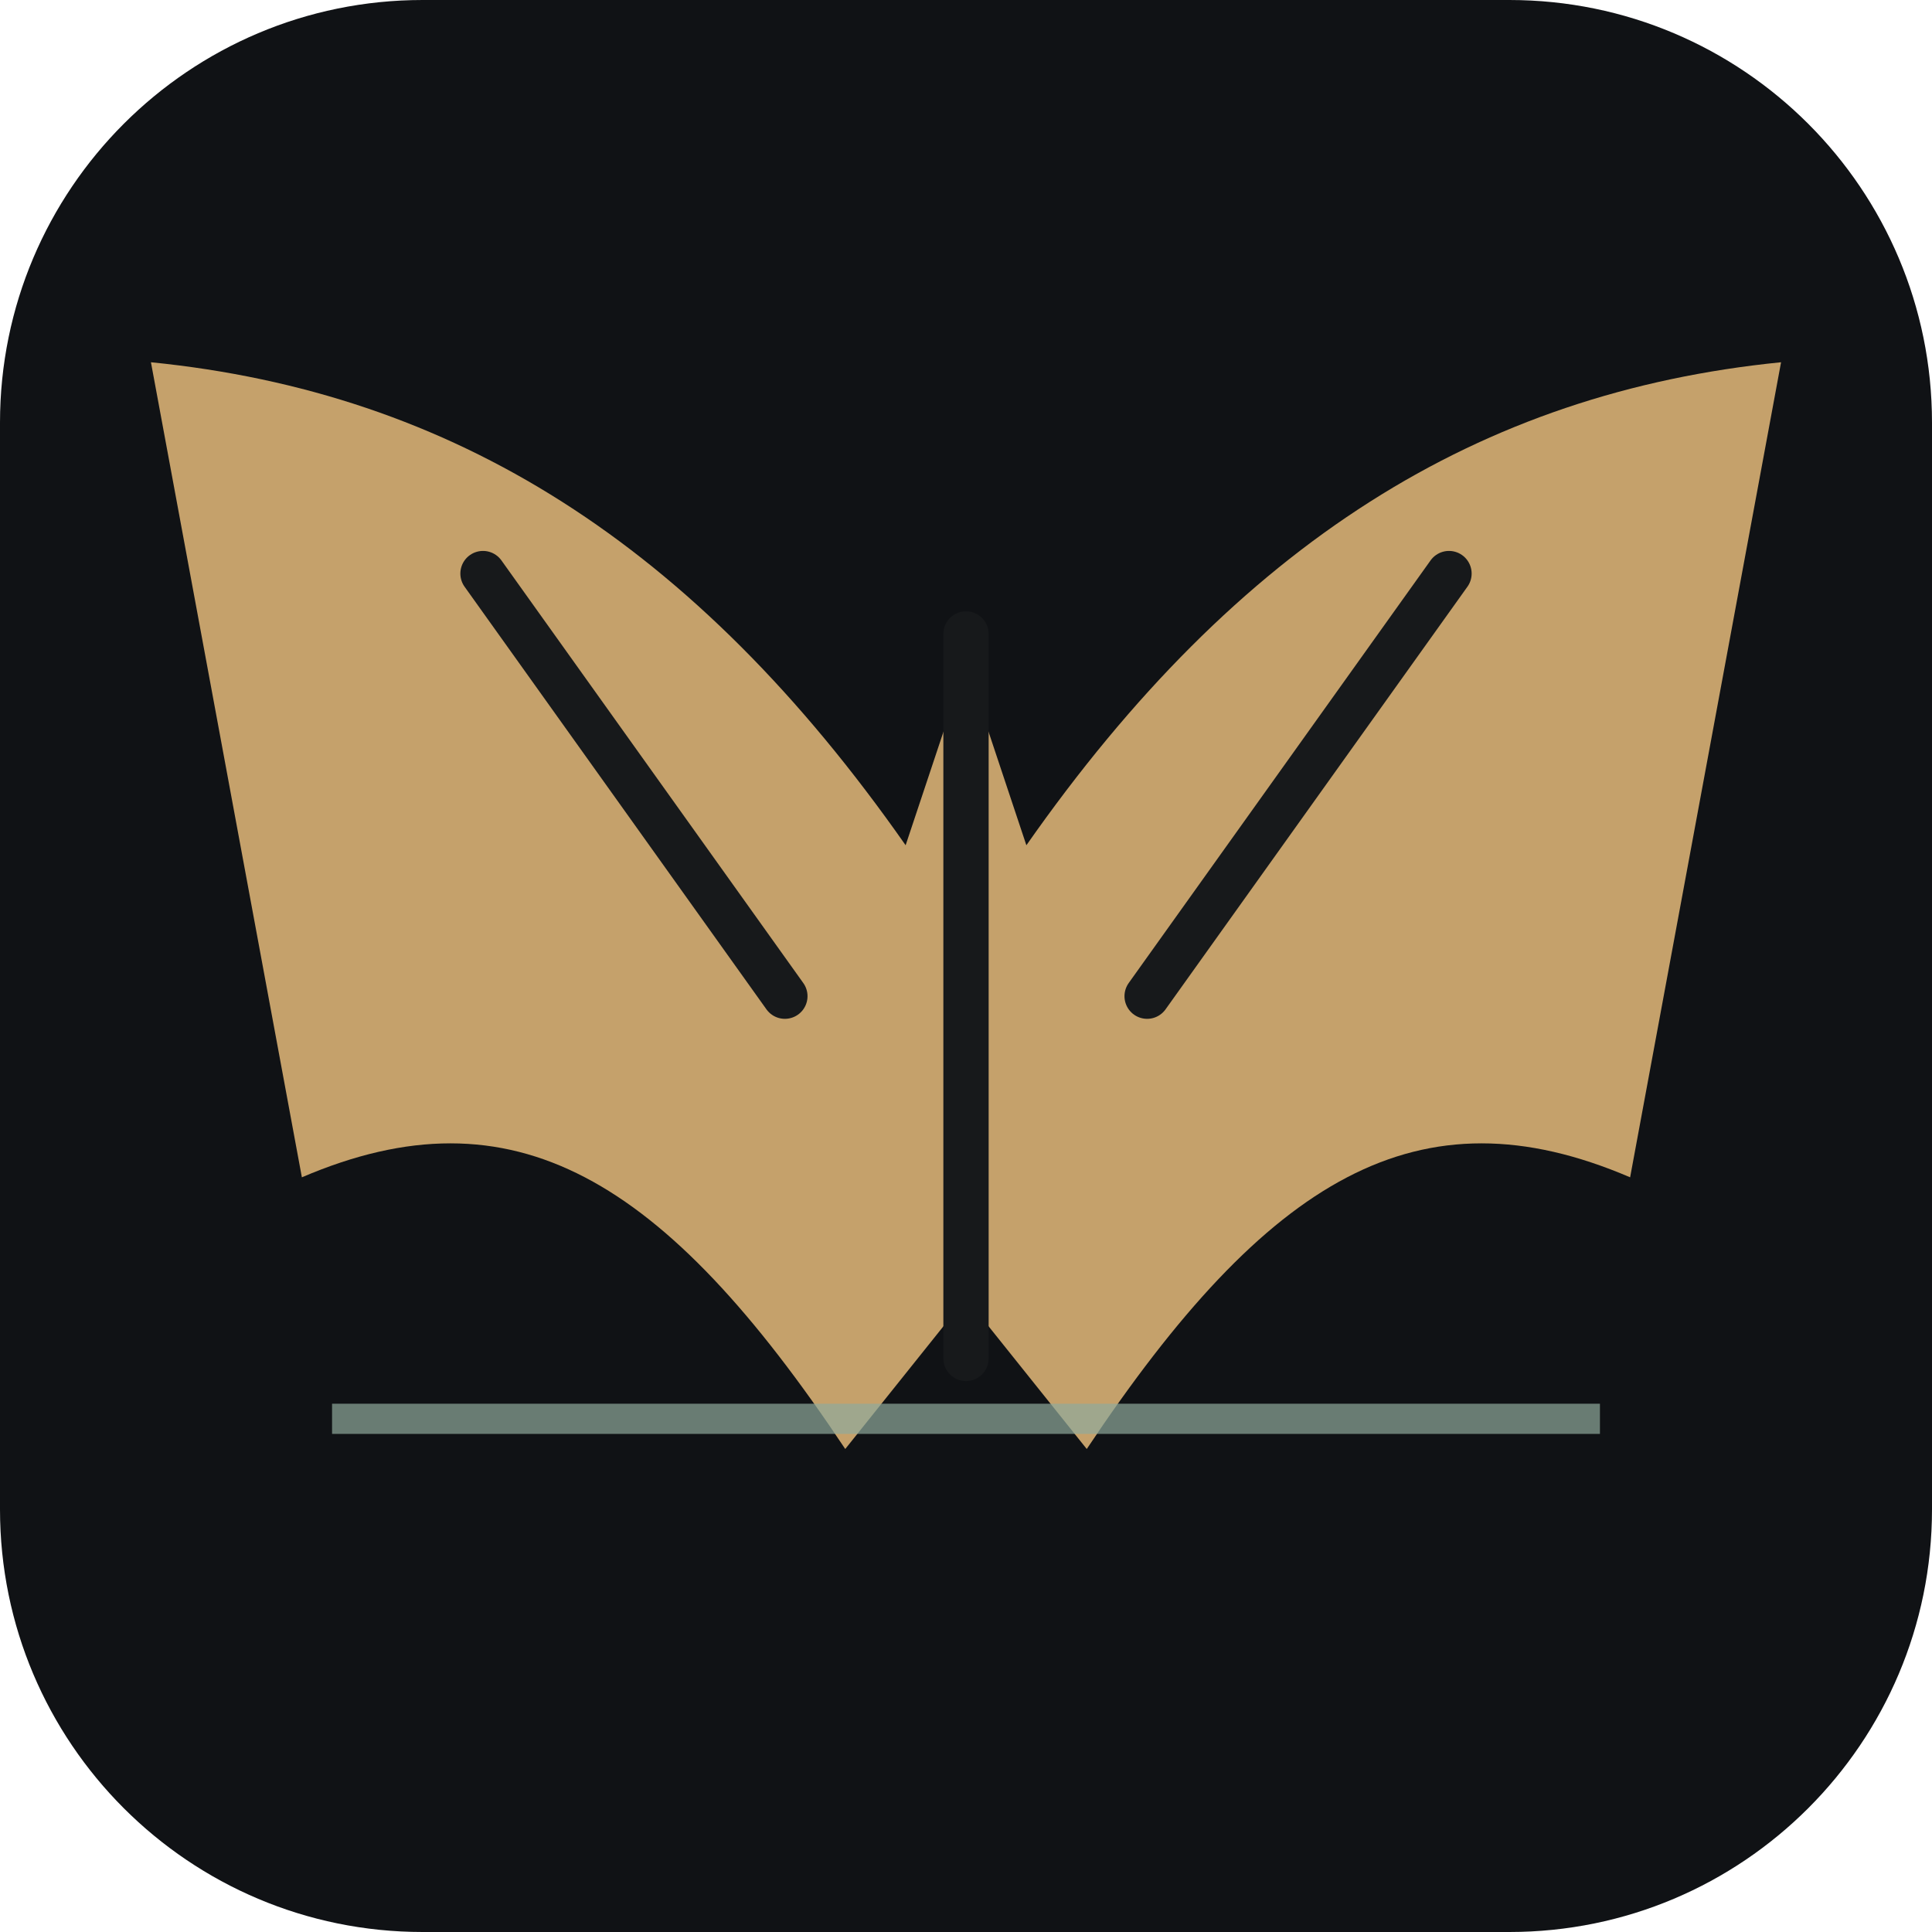
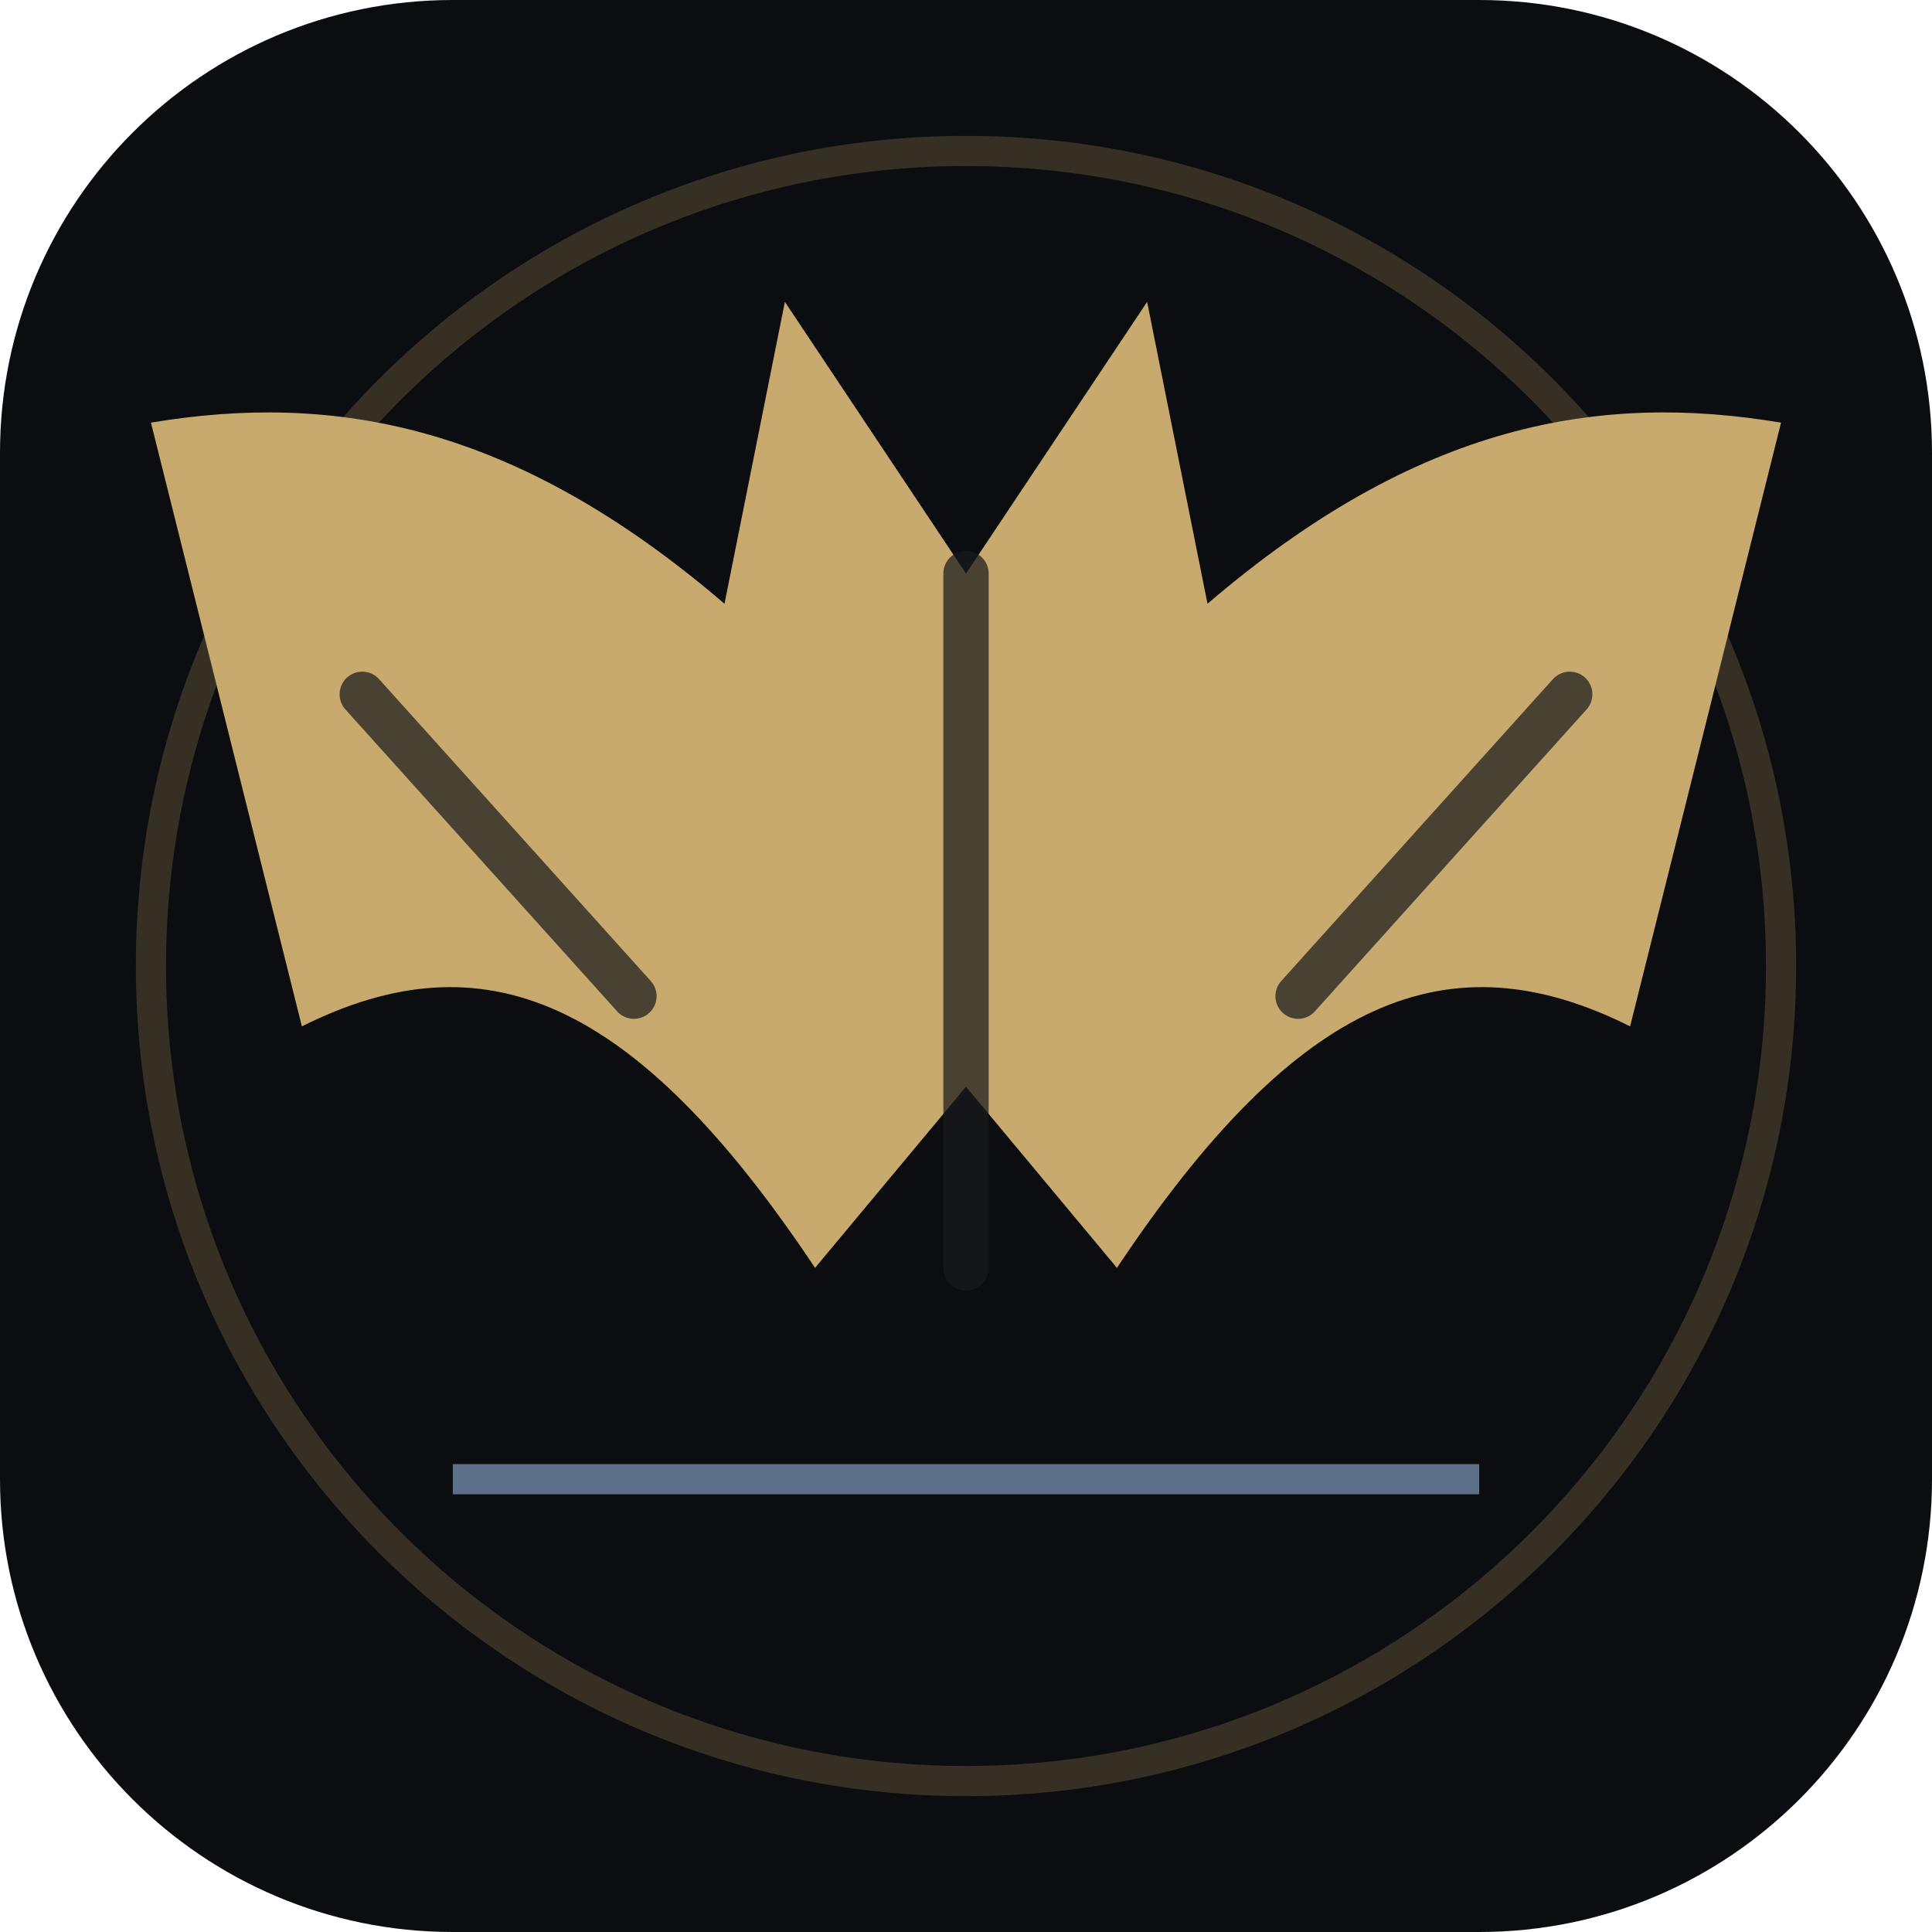
<svg xmlns="http://www.w3.org/2000/svg" viewBox="0 0 64 64">
-   <rect width="64" height="64" rx="14" fill="#101215" />
-   <path d="M5 12c10 1 18 6 25 16l2-6 2 6c7-10 15-15 25-16l-5 27c-7-3-12 0-18 9l-4-5-4 5c-6-9-11-12-18-9L5 12Z" fill="#C5A16B" />
-   <path d="M32 21v24M16 19l10 14m22-14L38 33" fill="none" stroke="#17191b" stroke-width="1.5" stroke-linecap="round" />
-   <path d="M11 47h42" stroke="#8FA99B" stroke-width="1" opacity=".7" />
+   <rect width="64" height="64" rx="15" fill="#0B0D10" />
+   <circle cx="32" cy="32" r="27" fill="none" stroke="#C8A96E" stroke-opacity=".22" />
+   <path d="M32 19 26 10 24 20C17 14 11 13 5 14l5 20c6-3 11-1 17 8l5-6 5 6c6-9 11-11 17-8l5-20c-6-1-12 0-19 6l-2-10-6 9Z" fill="#C8A96E" />
+   <path d="M32 19v23M12 23l9 10m31-10-9 10" fill="none" stroke="#17191B" stroke-width="1.5" stroke-linecap="round" opacity=".72" />
+   <path d="M15 49h34" stroke="#7189A8" stroke-width="1" opacity=".8" />
</svg>
